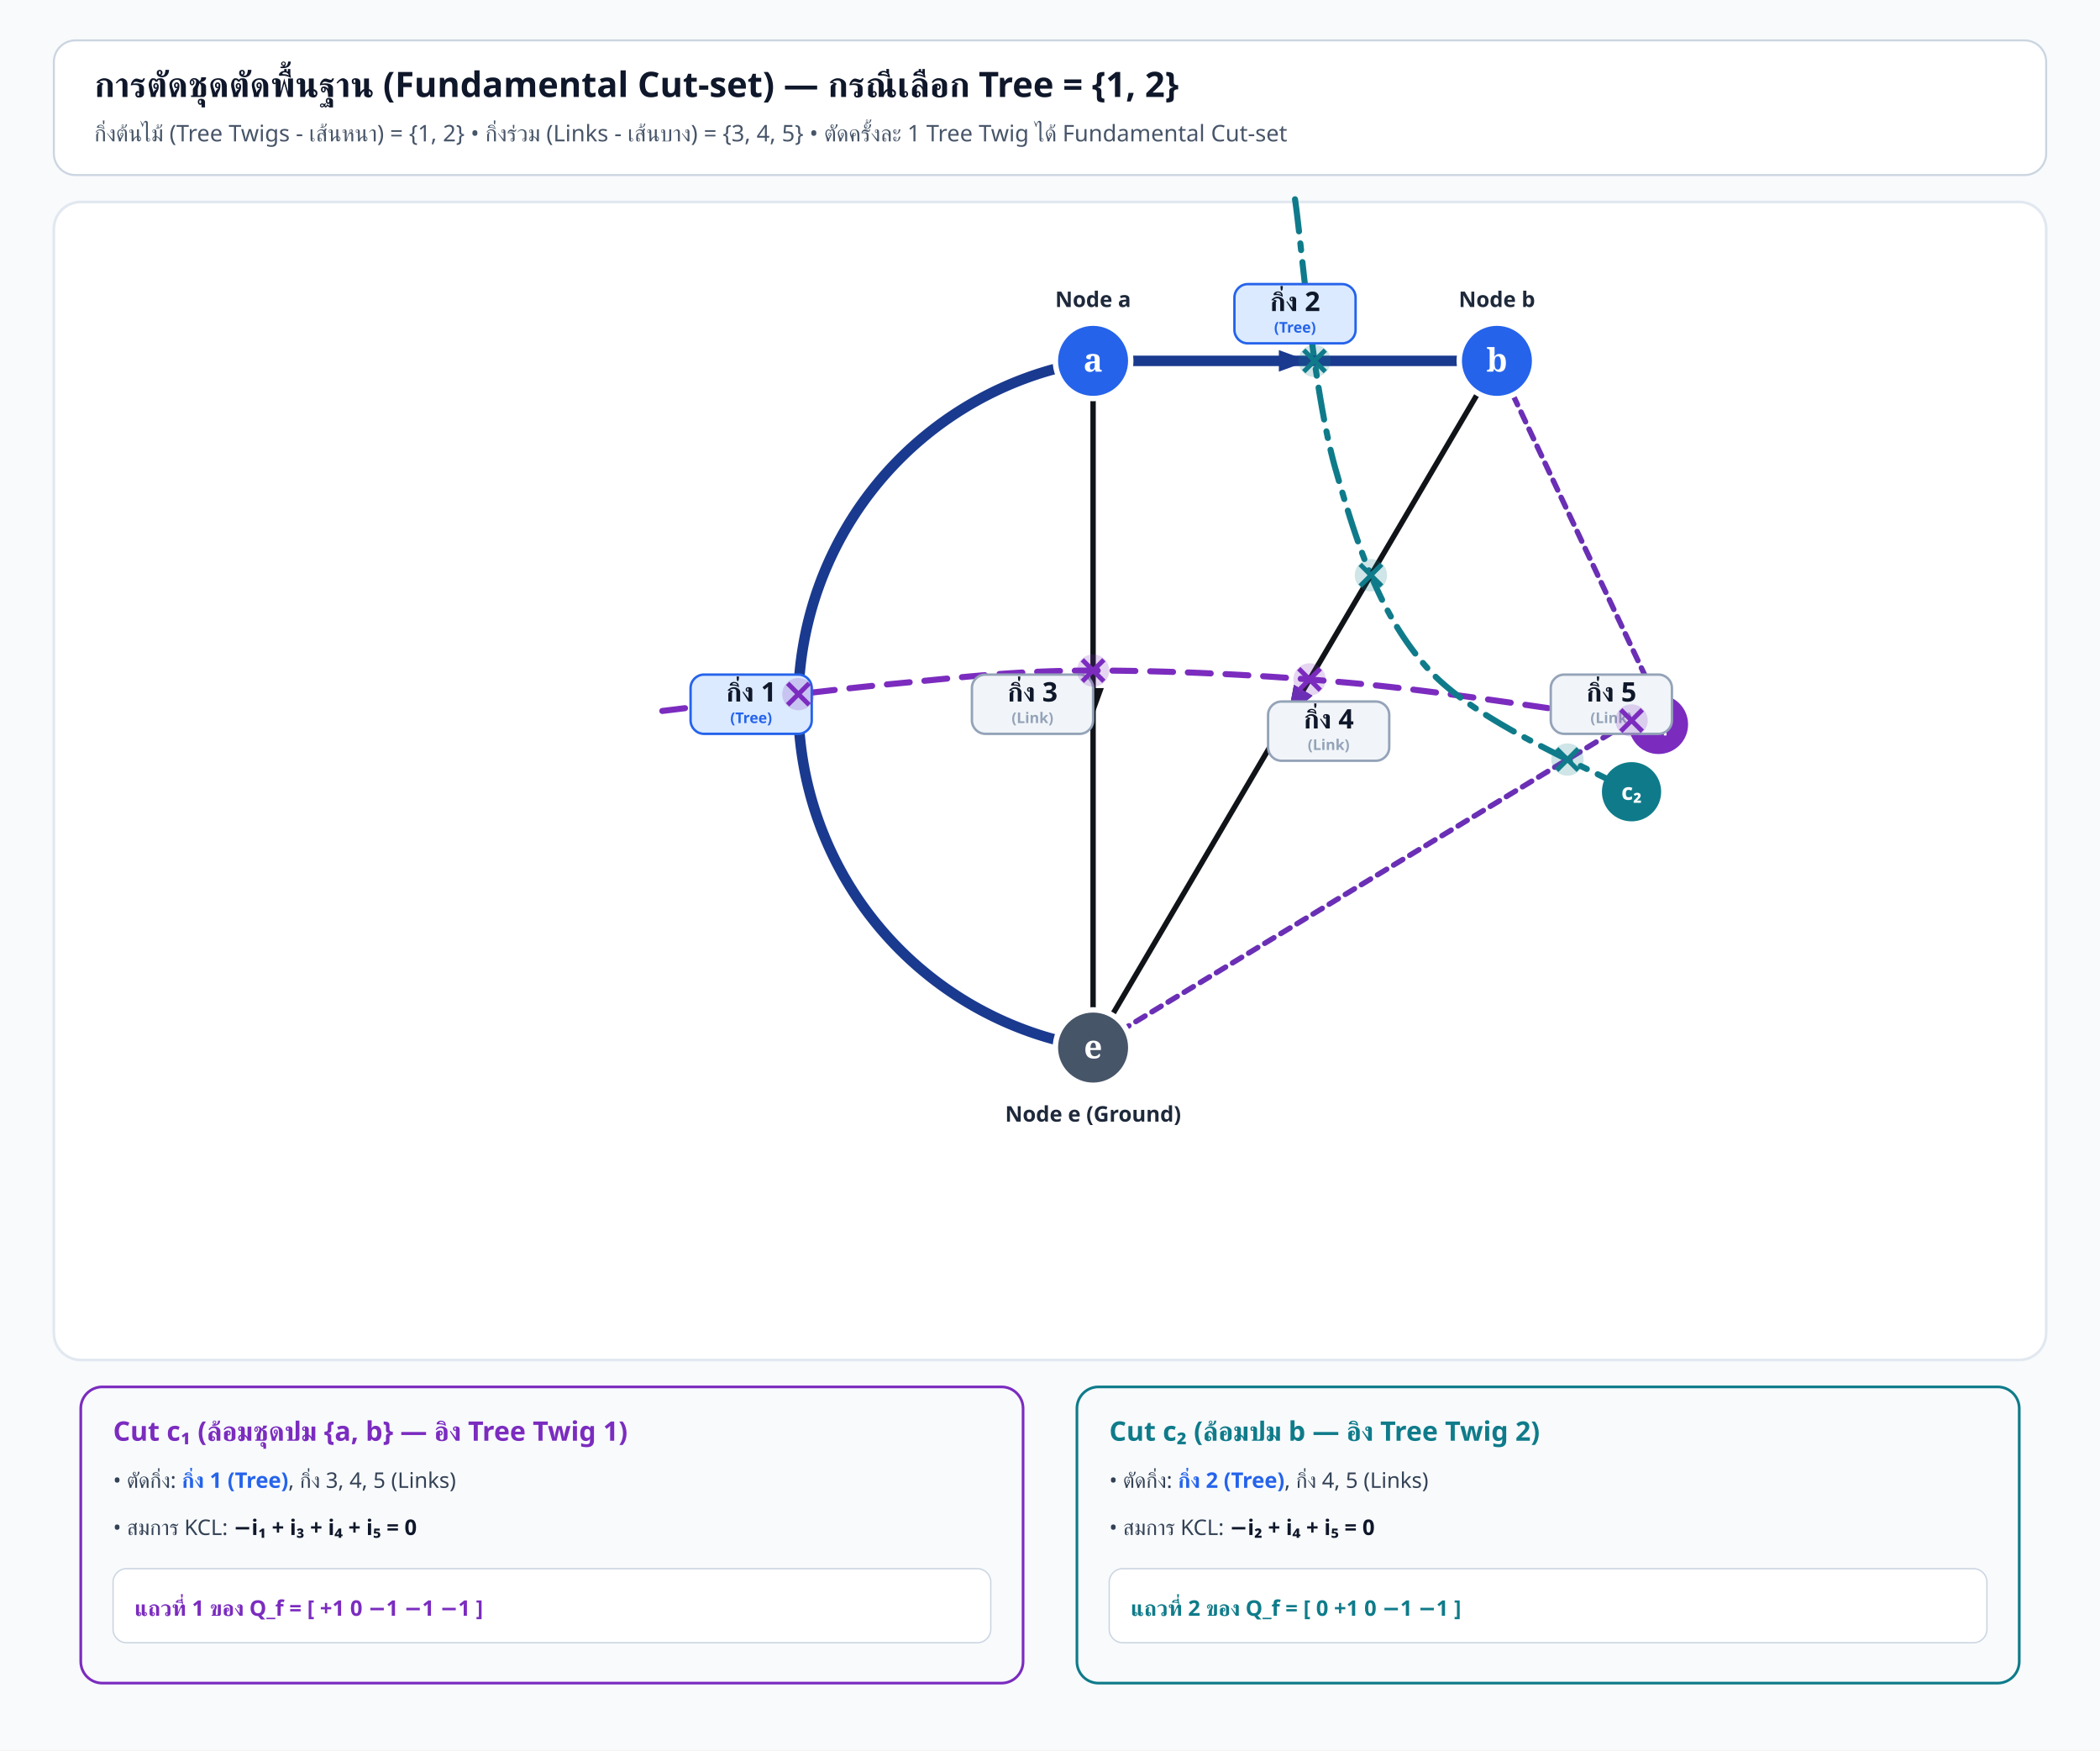
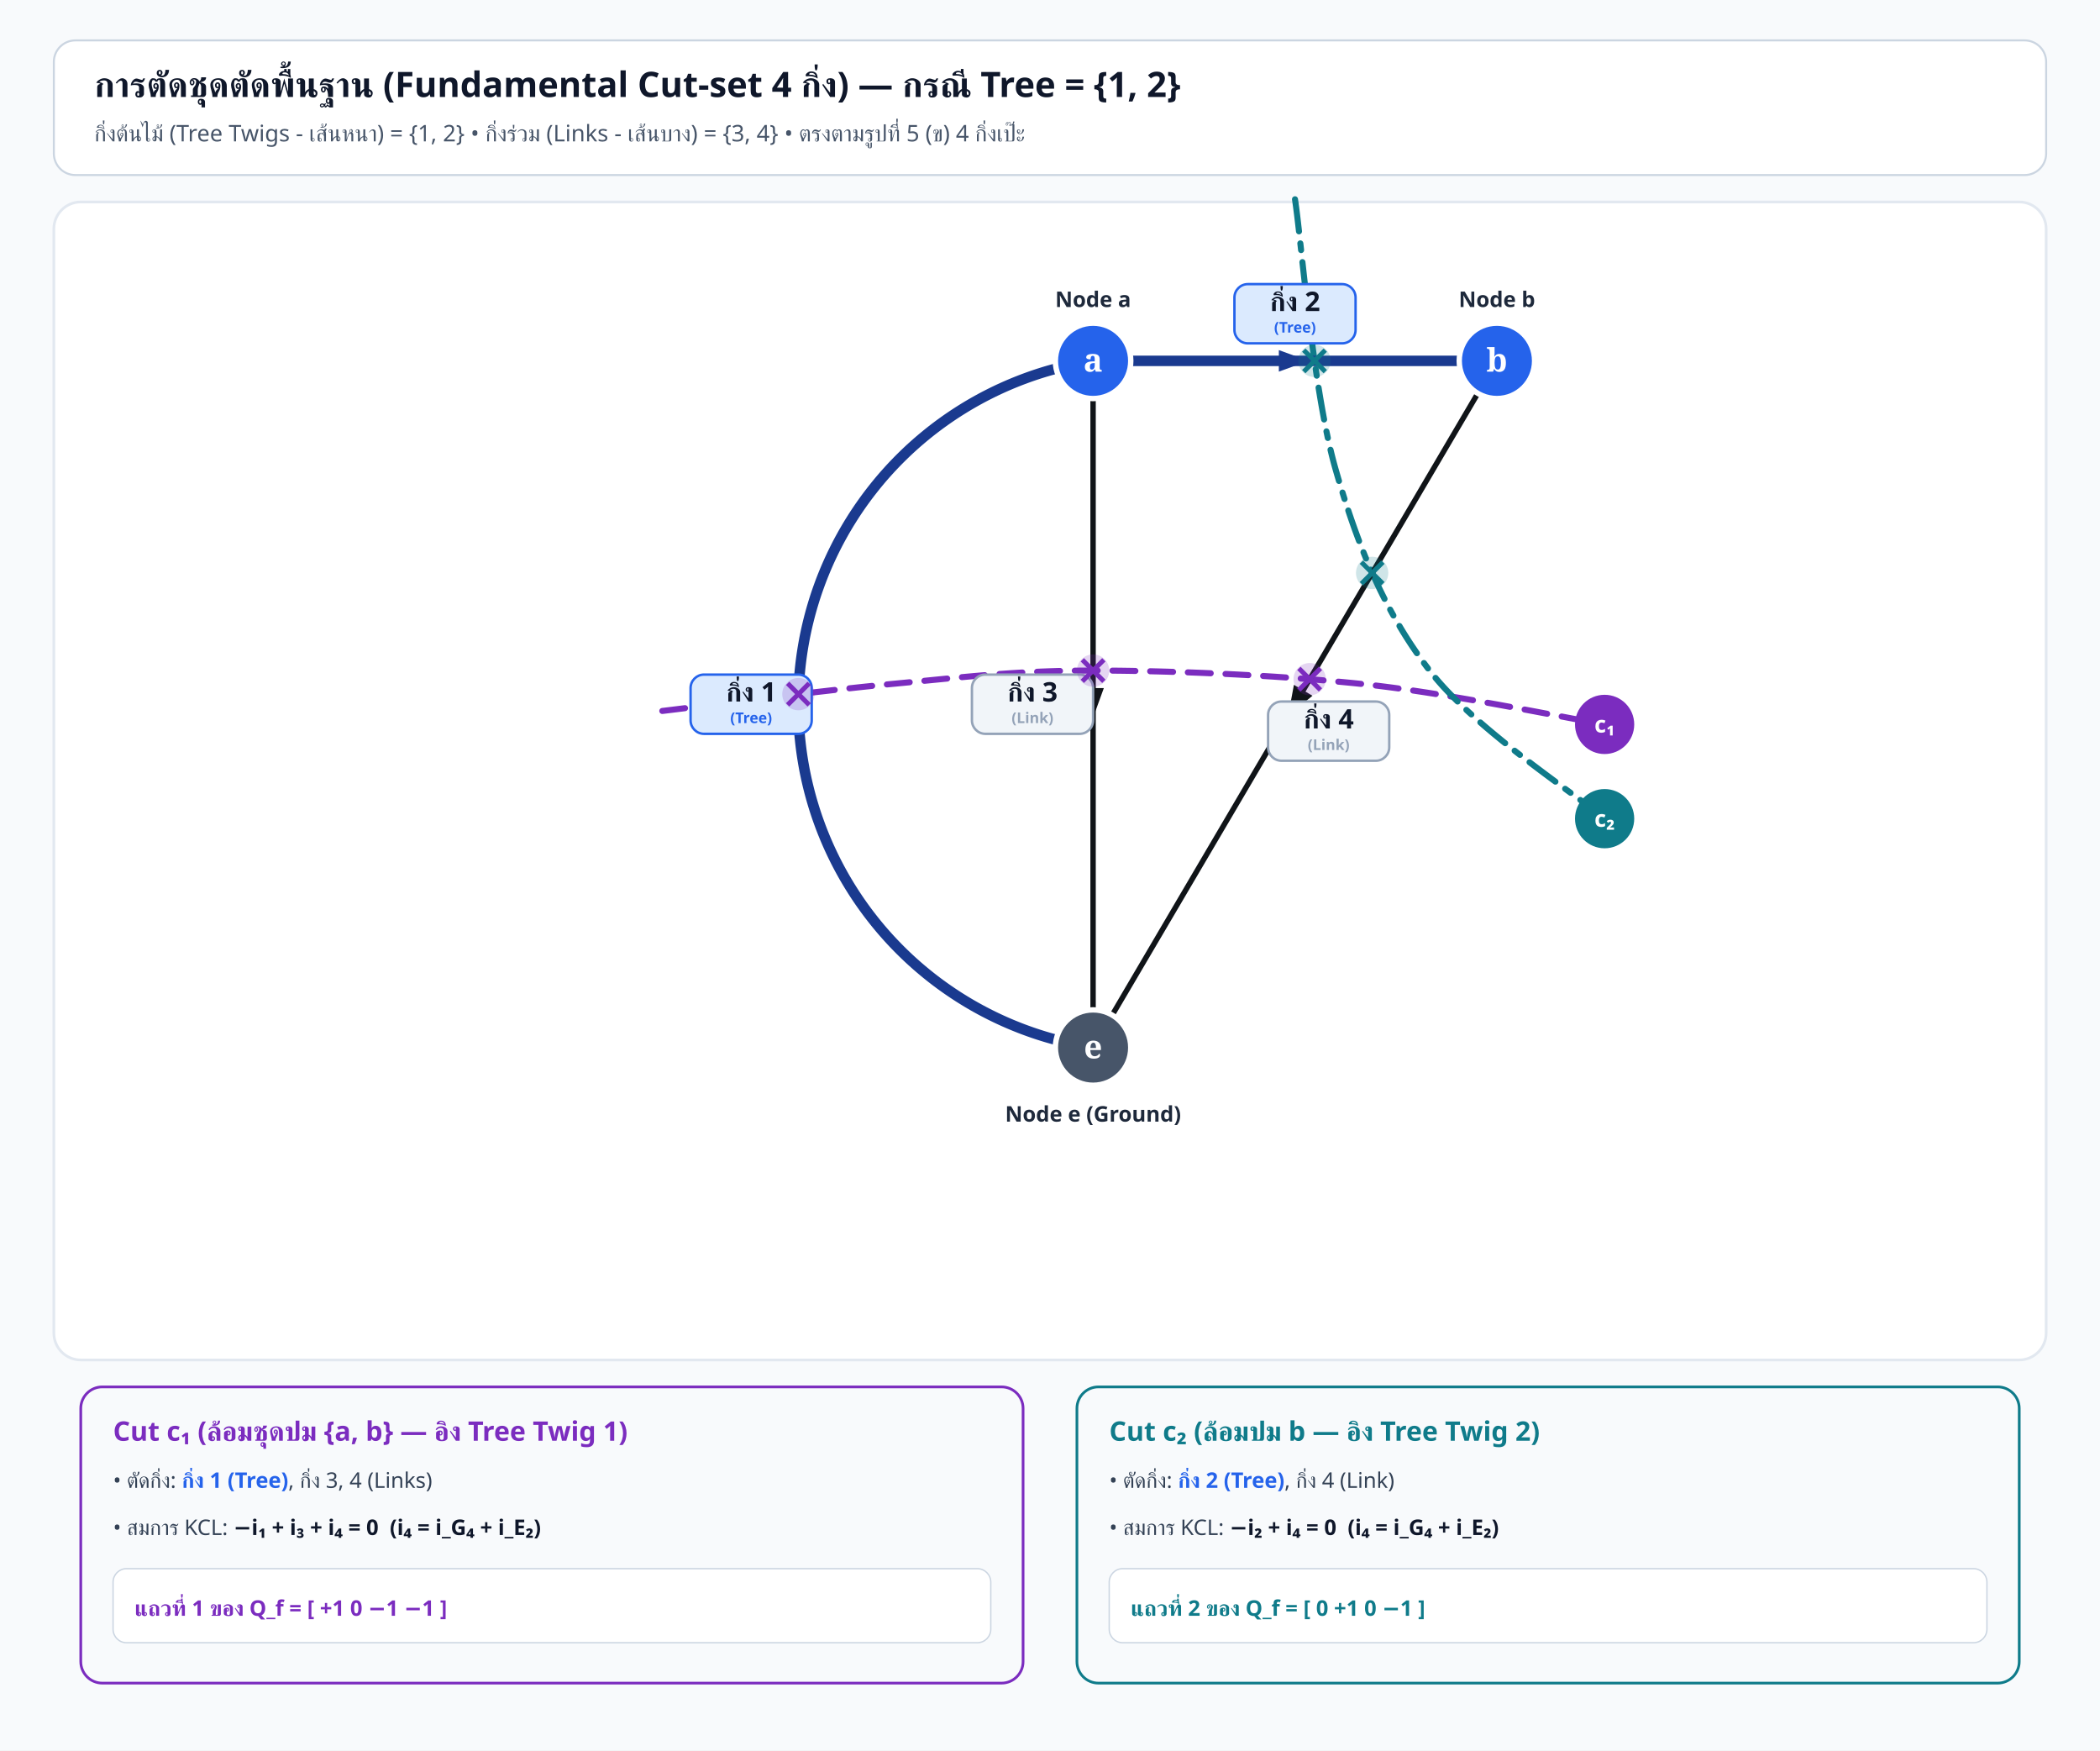
<svg xmlns="http://www.w3.org/2000/svg" viewBox="0 0 1560 1300" width="1560" height="1300">
  <style>
  .title { font-family: "Sarabun", sans-serif; font-size: 26px; font-weight: bold; fill: #0f172a; }
  .subtitle { font-family: "Sarabun", sans-serif; font-size: 17px; fill: #475569; }
  .node-txt { font-family: "Georgia", serif; font-size: 24px; font-weight: bold; fill: #ffffff; }
  .branch-num { font-family: "Sarabun", sans-serif; font-size: 20px; font-weight: bold; }
  .cut-label { font-family: "Sarabun", sans-serif; font-size: 18px; font-weight: bold; }
  .kcl-box { font-family: "IBM Plex Sans Thai", "Sarabun", sans-serif; font-size: 16px; }
</style>
  <rect width="1560" height="1300" fill="#f8fafc" />
  <rect x="40" y="30" width="1480" height="100" rx="16" fill="#ffffff" stroke="#cbd5e1" stroke-width="1.5" />
-   <text x="70" y="72" class="title">การตัดชุดตัดพื้นฐาน (Fundamental Cut-set) — กรณีเลือก Tree = {1, 2}</text>
-   <text x="70" y="105" class="subtitle">กิ่งต้นไม้ (Tree Twigs - เส้นหนา) = {1, 2}  •  กิ่งร่วม (Links - เส้นบาง) = {3, 4, 5}  •  ตัดครั้งละ 1 Tree Twig ได้ Fundamental Cut-set</text>
+   <text x="70" y="72" class="title">การตัดชุดตัดพื้นฐาน (Fundamental Cut-set 4 กิ่ง) — กรณี Tree = {1, 2}</text>
+   <text x="70" y="105" class="subtitle">กิ่งต้นไม้ (Tree Twigs - เส้นหนา) = {1, 2}  •  กิ่งร่วม (Links - เส้นบาง) = {3, 4}  •  ตรงตามรูปที่ 5 (ข) 4 กิ่งเป๊ะ</text>
  <rect x="40" y="150" width="1480" height="860" rx="20" fill="#ffffff" stroke="#e2e8f0" stroke-width="2" />
-   <path d="M 492.00 528.00 L 492.97 527.89 L 493.98 527.77 L 495.03 527.64 L 496.12 527.51 L 497.26 527.37 L 498.44 527.23 L 499.66 527.08 L 500.91 526.92 L 502.21 526.77 L 503.54 526.60 L 504.90 526.43 L 506.31 526.26 L 507.75 526.08 L 509.22 525.90 L 510.73 525.71 L 512.27 525.52 L 513.84 525.32 L 515.44 525.12 L 517.07 524.92 L 518.74 524.71 L 520.43 524.50 L 522.15 524.28 L 523.89 524.06 L 525.67 523.84 L 527.46 523.61 L 529.29 523.39 L 531.13 523.15 L 533.01 522.92 L 534.90 522.68 L 536.81 522.44 L 538.75 522.20 L 540.71 521.96 L 542.68 521.71 L 544.68 521.46 L 546.69 521.21 L 548.72 520.96 L 550.77 520.71 L 552.83 520.45 L 554.90 520.19 L 556.99 519.93 L 559.10 519.67 L 561.21 519.41 L 563.34 519.15 L 565.48 518.89 L 567.62 518.62 L 569.78 518.36 L 571.95 518.10 L 574.12 517.83 L 576.30 517.57 L 578.49 517.30 L 580.68 517.03 L 582.88 516.77 L 585.08 516.50 L 587.28 516.24 L 589.49 515.98 L 591.69 515.71 L 593.90 515.45 L 596.11 515.19 L 598.31 514.93 L 600.52 514.67 L 602.72 514.41 L 604.92 514.15 L 607.11 513.89 L 609.31 513.64 L 611.49 513.39 L 613.67 513.14 L 615.84 512.89 L 618.00 512.64 L 620.16 512.40 L 622.30 512.16 L 624.44 511.92 L 626.56 511.68 L 628.67 511.45 L 630.77 511.21 L 632.86 510.99 L 634.93 510.76 L 636.98 510.54 L 639.03 510.32 L 641.05 510.10 L 643.06 509.89 L 645.05 509.69 L 647.01 509.48 L 648.97 509.28 L 650.89 509.08 L 652.80 508.89 L 654.69 508.70 L 656.55 508.52 L 658.39 508.34 L 660.21 508.17 L 662.00 508.00 L 663.77 507.83 L 665.53 507.67 L 667.28 507.50 L 669.03 507.33 L 670.76 507.17 L 672.48 507.00 L 674.19 506.84 L 675.89 506.67 L 677.59 506.51 L 679.27 506.34 L 680.95 506.18 L 682.62 506.01 L 684.28 505.85 L 685.93 505.69 L 687.58 505.52 L 689.22 505.36 L 690.85 505.20 L 692.48 505.04 L 694.10 504.88 L 695.72 504.72 L 697.33 504.56 L 698.93 504.41 L 700.53 504.25 L 702.13 504.09 L 703.72 503.94 L 705.31 503.79 L 706.89 503.63 L 708.48 503.48 L 710.05 503.33 L 711.63 503.19 L 713.20 503.04 L 714.77 502.89 L 716.34 502.75 L 717.91 502.60 L 719.48 502.46 L 721.04 502.32 L 722.60 502.18 L 724.17 502.04 L 725.73 501.91 L 727.29 501.77 L 728.86 501.64 L 730.42 501.51 L 731.99 501.38 L 733.56 501.25 L 735.12 501.12 L 736.70 501.00 L 738.27 500.88 L 739.84 500.76 L 741.42 500.64 L 743.00 500.52 L 744.59 500.41 L 746.17 500.30 L 747.76 500.19 L 749.36 500.08 L 750.96 499.97 L 752.56 499.87 L 754.17 499.77 L 755.79 499.67 L 757.41 499.58 L 759.04 499.48 L 760.67 499.39 L 762.31 499.30 L 763.95 499.21 L 765.61 499.13 L 767.27 499.05 L 768.94 498.97 L 770.61 498.90 L 772.30 498.82 L 773.99 498.75 L 775.69 498.69 L 777.40 498.62 L 779.12 498.56 L 780.85 498.50 L 782.59 498.45 L 784.34 498.39 L 786.10 498.34 L 787.87 498.30 L 789.65 498.25 L 791.44 498.21 L 793.25 498.18 L 795.07 498.14 L 796.89 498.12 L 798.74 498.09 L 800.59 498.07 L 802.46 498.05 L 804.34 498.03 L 806.23 498.02 L 808.14 498.01 L 810.06 498.00 L 812.00 498.00 L 813.95 498.00 L 815.91 498.00 L 817.88 498.01 L 819.86 498.02 L 821.84 498.03 L 823.84 498.04 L 825.85 498.06 L 827.86 498.08 L 829.88 498.10 L 831.92 498.12 L 833.96 498.15 L 836.01 498.18 L 838.07 498.21 L 840.13 498.24 L 842.21 498.28 L 844.29 498.32 L 846.38 498.36 L 848.48 498.40 L 850.59 498.45 L 852.70 498.49 L 854.82 498.54 L 856.95 498.60 L 859.08 498.65 L 861.23 498.71 L 863.38 498.77 L 865.53 498.83 L 867.69 498.90 L 869.86 498.97 L 872.04 499.04 L 874.22 499.11 L 876.41 499.19 L 878.60 499.26 L 880.80 499.34 L 883.01 499.43 L 885.22 499.51 L 887.44 499.60 L 889.66 499.69 L 891.89 499.78 L 894.12 499.88 L 896.36 499.98 L 898.61 500.08 L 900.85 500.18 L 903.11 500.28 L 905.36 500.39 L 907.62 500.50 L 909.89 500.61 L 912.16 500.73 L 914.44 500.84 L 916.71 500.96 L 919.00 501.09 L 921.28 501.21 L 923.57 501.34 L 925.86 501.47 L 928.16 501.60 L 930.46 501.73 L 932.76 501.87 L 935.07 502.01 L 937.38 502.15 L 939.69 502.30 L 942.00 502.44 L 944.32 502.59 L 946.63 502.75 L 948.95 502.90 L 951.28 503.06 L 953.60 503.22 L 955.93 503.38 L 958.26 503.54 L 960.59 503.71 L 962.92 503.88 L 965.25 504.05 L 967.58 504.22 L 969.92 504.40 L 972.26 504.58 L 974.59 504.76 L 976.93 504.94 L 979.27 505.13 L 981.61 505.32 L 983.95 505.51 L 986.29 505.70 L 988.63 505.90 L 990.97 506.10 L 993.30 506.30 L 995.64 506.50 L 997.98 506.71 L 1000.32 506.92 L 1002.66 507.13 L 1005.00 507.34 L 1007.33 507.56 L 1009.67 507.78 L 1012.00 508.00 L 1014.35 508.23 L 1016.73 508.46 L 1019.14 508.70 L 1021.58 508.96 L 1024.05 509.21 L 1026.54 509.48 L 1029.06 509.76 L 1031.61 510.04 L 1034.18 510.33 L 1036.77 510.62 L 1039.39 510.92 L 1042.03 511.23 L 1044.68 511.54 L 1047.36 511.86 L 1050.06 512.19 L 1052.77 512.52 L 1055.50 512.86 L 1058.24 513.20 L 1061.00 513.55 L 1063.77 513.90 L 1066.55 514.25 L 1069.35 514.62 L 1072.15 514.98 L 1074.97 515.35 L 1077.79 515.72 L 1080.62 516.10 L 1083.46 516.47 L 1086.30 516.86 L 1089.15 517.24 L 1092.00 517.63 L 1094.85 518.02 L 1097.71 518.41 L 1100.56 518.81 L 1103.42 519.20 L 1106.27 519.60 L 1109.12 520.00 L 1111.97 520.40 L 1114.81 520.80 L 1117.65 521.20 L 1120.48 521.61 L 1123.30 522.01 L 1126.12 522.41 L 1128.92 522.82 L 1131.72 523.22 L 1134.50 523.62 L 1137.27 524.03 L 1140.03 524.43 L 1142.77 524.83 L 1145.50 525.23 L 1148.21 525.63 L 1150.91 526.02 L 1153.59 526.42 L 1156.24 526.81 L 1158.88 527.20 L 1161.50 527.59 L 1164.09 527.97 L 1166.66 528.35 L 1169.21 528.73 L 1171.73 529.11 L 1174.22 529.48 L 1176.69 529.85 L 1179.13 530.21 L 1181.54 530.57 L 1183.92 530.93 L 1186.27 531.28 L 1188.59 531.63 L 1190.87 531.97 L 1193.12 532.31 L 1195.34 532.64 L 1197.51 532.97 L 1199.66 533.29 L 1201.76 533.60 L 1203.82 533.91 L 1205.85 534.21 L 1207.83 534.50 L 1209.78 534.79 L 1211.67 535.07 L 1213.53 535.35 L 1215.34 535.61 L 1217.10 535.87 L 1218.82 536.12 L 1220.49 536.37 L 1222.11 536.60 L 1223.68 536.83 L 1225.20 537.05 L 1226.67 537.26 L 1228.08 537.46 L 1229.44 537.65 L 1230.75 537.83 L 1232.00 538.00" fill="none" stroke="#7b2cbf" stroke-width="4.5" stroke-dasharray="17 11" stroke-linecap="round" />
-   <g transform="translate(1232.0, 538.0)">
+   <path d="M 492.00 528.00 L 492.97 527.89 L 493.98 527.77 L 495.03 527.64 L 496.12 527.51 L 497.26 527.37 L 498.44 527.23 L 499.66 527.08 L 500.91 526.92 L 502.21 526.77 L 503.54 526.60 L 504.90 526.43 L 506.31 526.26 L 507.75 526.08 L 509.22 525.90 L 510.73 525.71 L 512.27 525.52 L 513.84 525.32 L 515.44 525.12 L 517.07 524.92 L 518.74 524.71 L 520.43 524.50 L 522.15 524.28 L 523.89 524.06 L 525.67 523.84 L 527.46 523.61 L 529.29 523.39 L 531.13 523.15 L 533.01 522.92 L 534.90 522.68 L 536.81 522.44 L 538.75 522.20 L 540.71 521.96 L 542.68 521.71 L 544.68 521.46 L 546.69 521.21 L 548.72 520.96 L 550.77 520.71 L 552.83 520.45 L 554.90 520.19 L 556.99 519.93 L 559.10 519.67 L 561.21 519.41 L 563.34 519.15 L 565.48 518.89 L 567.62 518.62 L 569.78 518.36 L 571.95 518.10 L 574.12 517.83 L 576.30 517.57 L 578.49 517.30 L 580.68 517.03 L 582.88 516.77 L 585.08 516.50 L 587.28 516.24 L 589.49 515.98 L 591.69 515.71 L 593.90 515.45 L 596.11 515.19 L 598.31 514.93 L 600.52 514.67 L 602.72 514.41 L 604.92 514.15 L 607.11 513.89 L 609.31 513.64 L 611.49 513.39 L 613.67 513.14 L 615.84 512.89 L 618.00 512.64 L 620.16 512.40 L 622.30 512.16 L 624.44 511.92 L 626.56 511.68 L 628.67 511.45 L 630.77 511.21 L 632.86 510.99 L 634.93 510.76 L 636.98 510.54 L 639.03 510.32 L 641.05 510.10 L 643.06 509.89 L 645.05 509.69 L 647.01 509.48 L 648.97 509.28 L 650.89 509.08 L 652.80 508.89 L 654.69 508.70 L 656.55 508.52 L 658.39 508.34 L 660.21 508.17 L 662.00 508.00 L 663.77 507.83 L 665.53 507.67 L 667.28 507.50 L 669.03 507.33 L 670.76 507.17 L 672.48 507.00 L 674.19 506.84 L 675.89 506.67 L 677.59 506.51 L 679.27 506.34 L 680.95 506.18 L 682.62 506.01 L 684.28 505.85 L 685.93 505.69 L 687.58 505.52 L 689.22 505.36 L 690.85 505.20 L 692.48 505.04 L 694.10 504.88 L 695.72 504.72 L 697.33 504.56 L 698.93 504.41 L 700.53 504.25 L 702.13 504.09 L 703.72 503.94 L 705.31 503.79 L 706.89 503.63 L 708.48 503.48 L 710.05 503.33 L 711.63 503.19 L 713.20 503.04 L 714.77 502.89 L 716.34 502.75 L 717.91 502.60 L 719.48 502.46 L 721.04 502.32 L 722.60 502.18 L 724.17 502.04 L 725.73 501.91 L 727.29 501.77 L 728.86 501.64 L 730.42 501.51 L 731.99 501.38 L 733.56 501.25 L 735.12 501.12 L 736.70 501.00 L 738.27 500.88 L 739.84 500.76 L 741.42 500.64 L 743.00 500.52 L 744.59 500.41 L 746.17 500.30 L 747.76 500.19 L 749.36 500.08 L 750.96 499.97 L 752.56 499.87 L 754.17 499.77 L 755.79 499.67 L 757.41 499.58 L 759.04 499.48 L 760.67 499.39 L 762.31 499.30 L 763.95 499.21 L 765.61 499.13 L 767.27 499.05 L 768.94 498.97 L 770.61 498.90 L 772.30 498.82 L 773.99 498.75 L 775.69 498.69 L 777.40 498.62 L 779.12 498.56 L 780.85 498.50 L 782.59 498.45 L 784.34 498.39 L 786.10 498.34 L 787.87 498.30 L 789.65 498.25 L 791.44 498.21 L 793.25 498.18 L 795.07 498.14 L 796.89 498.12 L 798.74 498.09 L 800.59 498.07 L 802.46 498.05 L 804.34 498.03 L 806.23 498.02 L 808.14 498.01 L 810.06 498.00 L 812.00 498.00 L 813.95 498.00 L 815.92 498.00 L 817.90 498.01 L 819.89 498.02 L 821.90 498.03 L 823.92 498.04 L 825.96 498.06 L 828.01 498.08 L 830.07 498.10 L 832.14 498.12 L 834.22 498.15 L 836.32 498.18 L 838.42 498.21 L 840.54 498.24 L 842.67 498.28 L 844.81 498.32 L 846.96 498.36 L 849.12 498.40 L 851.29 498.45 L 853.47 498.49 L 855.66 498.54 L 857.85 498.60 L 860.06 498.65 L 862.27 498.71 L 864.49 498.77 L 866.72 498.83 L 868.95 498.90 L 871.20 498.97 L 873.45 499.04 L 875.70 499.11 L 877.97 499.19 L 880.23 499.26 L 882.51 499.34 L 884.79 499.43 L 887.07 499.51 L 889.36 499.60 L 891.65 499.69 L 893.95 499.78 L 896.25 499.88 L 898.56 499.98 L 900.87 500.08 L 903.18 500.18 L 905.49 500.28 L 907.81 500.39 L 910.12 500.50 L 912.45 500.61 L 914.77 500.73 L 917.09 500.84 L 919.41 500.96 L 921.74 501.09 L 924.06 501.21 L 926.39 501.34 L 928.72 501.47 L 931.04 501.60 L 933.36 501.73 L 935.69 501.87 L 938.01 502.01 L 940.33 502.15 L 942.65 502.30 L 944.96 502.44 L 947.28 502.59 L 949.59 502.75 L 951.89 502.90 L 954.20 503.06 L 956.50 503.22 L 958.80 503.38 L 961.09 503.54 L 963.38 503.71 L 965.66 503.88 L 967.94 504.05 L 970.21 504.22 L 972.48 504.40 L 974.74 504.58 L 977.00 504.76 L 979.25 504.94 L 981.49 505.13 L 983.72 505.32 L 985.95 505.51 L 988.17 505.70 L 990.38 505.90 L 992.59 506.10 L 994.78 506.30 L 996.97 506.50 L 999.14 506.71 L 1001.31 506.92 L 1003.47 507.13 L 1005.62 507.34 L 1007.76 507.56 L 1009.88 507.78 L 1012.00 508.00 L 1014.12 508.23 L 1016.26 508.46 L 1018.41 508.70 L 1020.58 508.96 L 1022.76 509.21 L 1024.95 509.48 L 1027.16 509.76 L 1029.39 510.04 L 1031.62 510.33 L 1033.87 510.62 L 1036.12 510.92 L 1038.39 511.23 L 1040.66 511.54 L 1042.95 511.86 L 1045.24 512.19 L 1047.54 512.52 L 1049.85 512.86 L 1052.16 513.20 L 1054.48 513.55 L 1056.80 513.90 L 1059.13 514.25 L 1061.46 514.62 L 1063.79 514.98 L 1066.13 515.35 L 1068.46 515.72 L 1070.80 516.10 L 1073.14 516.47 L 1075.48 516.86 L 1077.81 517.24 L 1080.15 517.63 L 1082.48 518.02 L 1084.81 518.41 L 1087.13 518.81 L 1089.45 519.20 L 1091.77 519.60 L 1094.08 520.00 L 1096.38 520.40 L 1098.68 520.80 L 1100.97 521.20 L 1103.25 521.61 L 1105.52 522.01 L 1107.78 522.41 L 1110.03 522.82 L 1112.27 523.22 L 1114.50 523.62 L 1116.72 524.03 L 1118.92 524.43 L 1121.11 524.83 L 1123.28 525.23 L 1125.44 525.63 L 1127.59 526.02 L 1129.72 526.42 L 1131.83 526.81 L 1133.92 527.20 L 1136.00 527.59 L 1138.05 527.97 L 1140.09 528.35 L 1142.10 528.73 L 1144.10 529.11 L 1146.07 529.48 L 1148.03 529.85 L 1149.95 530.21 L 1151.86 530.57 L 1153.74 530.93 L 1155.60 531.28 L 1157.43 531.63 L 1159.23 531.97 L 1161.01 532.31 L 1162.76 532.64 L 1164.48 532.97 L 1166.18 533.29 L 1167.84 533.60 L 1169.47 533.91 L 1171.08 534.21 L 1172.65 534.50 L 1174.19 534.79 L 1175.69 535.07 L 1177.17 535.35 L 1178.61 535.61 L 1180.01 535.87 L 1181.38 536.12 L 1182.71 536.37 L 1184.01 536.60 L 1185.27 536.83 L 1186.49 537.05 L 1187.67 537.26 L 1188.81 537.46 L 1189.92 537.65 L 1190.98 537.83 L 1192.00 538.00" fill="none" stroke="#7b2cbf" stroke-width="4.5" stroke-dasharray="17 11" stroke-linecap="round" />
+   <g transform="translate(1192.0, 538.0)">
    <circle r="22" fill="#7b2cbf" />
    <text x="0" y="6" text-anchor="middle" font-family="Sarabun" font-size="17" font-weight="bold" fill="#ffffff">c₁</text>
  </g>
-   <path d="M 962.00 148.00 L 962.17 149.14 L 962.34 150.33 L 962.51 151.58 L 962.69 152.88 L 962.87 154.23 L 963.05 155.63 L 963.23 157.08 L 963.42 158.58 L 963.61 160.13 L 963.80 161.72 L 963.99 163.36 L 964.19 165.04 L 964.39 166.76 L 964.59 168.53 L 964.80 170.34 L 965.01 172.19 L 965.22 174.07 L 965.44 176.00 L 965.66 177.96 L 965.88 179.96 L 966.11 182.00 L 966.34 184.06 L 966.57 186.16 L 966.81 188.30 L 967.05 190.46 L 967.29 192.65 L 967.53 194.87 L 967.79 197.12 L 968.04 199.40 L 968.30 201.70 L 968.56 204.03 L 968.82 206.38 L 969.09 208.75 L 969.36 211.15 L 969.64 213.56 L 969.92 216.00 L 970.20 218.45 L 970.49 220.92 L 970.78 223.41 L 971.08 225.91 L 971.38 228.43 L 971.69 230.96 L 971.99 233.51 L 972.31 236.06 L 972.62 238.62 L 972.95 241.20 L 973.27 243.78 L 973.60 246.37 L 973.94 248.97 L 974.28 251.57 L 974.62 254.17 L 974.97 256.78 L 975.32 259.39 L 975.68 262.00 L 976.04 264.61 L 976.41 267.22 L 976.78 269.83 L 977.16 272.43 L 977.54 275.03 L 977.93 277.63 L 978.32 280.22 L 978.71 282.80 L 979.12 285.38 L 979.52 287.94 L 979.93 290.49 L 980.35 293.04 L 980.77 295.57 L 981.20 298.09 L 981.63 300.59 L 982.07 303.08 L 982.51 305.55 L 982.96 308.00 L 983.41 310.44 L 983.87 312.85 L 984.34 315.25 L 984.81 317.62 L 985.28 319.97 L 985.77 322.30 L 986.25 324.60 L 986.75 326.88 L 987.25 329.12 L 987.75 331.35 L 988.26 333.54 L 988.78 335.70 L 989.30 337.84 L 989.83 339.94 L 990.36 342.00 L 990.90 344.04 L 991.45 346.04 L 992.00 348.00 L 992.56 349.94 L 993.11 351.88 L 993.67 353.81 L 994.22 355.74 L 994.78 357.66 L 995.34 359.58 L 995.90 361.49 L 996.46 363.39 L 997.02 365.30 L 997.58 367.19 L 998.15 369.08 L 998.71 370.97 L 999.28 372.85 L 999.85 374.72 L 1000.43 376.59 L 1001.00 378.45 L 1001.58 380.31 L 1002.16 382.16 L 1002.74 384.01 L 1003.33 385.85 L 1003.92 387.68 L 1004.51 389.51 L 1005.11 391.33 L 1005.71 393.15 L 1006.32 394.96 L 1006.93 396.77 L 1007.54 398.56 L 1008.16 400.36 L 1008.78 402.15 L 1009.41 403.93 L 1010.04 405.70 L 1010.68 407.47 L 1011.32 409.23 L 1011.97 410.99 L 1012.62 412.74 L 1013.28 414.48 L 1013.95 416.22 L 1014.62 417.95 L 1015.29 419.67 L 1015.98 421.39 L 1016.67 423.10 L 1017.37 424.80 L 1018.07 426.50 L 1018.78 428.19 L 1019.50 429.88 L 1020.23 431.55 L 1020.96 433.22 L 1021.70 434.89 L 1022.45 436.54 L 1023.21 438.19 L 1023.97 439.83 L 1024.75 441.47 L 1025.53 443.10 L 1026.32 444.72 L 1027.12 446.33 L 1027.93 447.94 L 1028.75 449.54 L 1029.58 451.13 L 1030.41 452.72 L 1031.26 454.30 L 1032.12 455.87 L 1032.98 457.43 L 1033.86 458.98 L 1034.75 460.53 L 1035.65 462.07 L 1036.55 463.61 L 1037.47 465.13 L 1038.40 466.65 L 1039.35 468.16 L 1040.30 469.66 L 1041.26 471.15 L 1042.24 472.64 L 1043.23 474.12 L 1044.23 475.59 L 1045.24 477.05 L 1046.27 478.51 L 1047.30 479.95 L 1048.35 481.39 L 1049.42 482.82 L 1050.49 484.24 L 1051.58 485.65 L 1052.68 487.06 L 1053.80 488.46 L 1054.93 489.85 L 1056.07 491.23 L 1057.23 492.60 L 1058.40 493.96 L 1059.58 495.32 L 1060.79 496.66 L 1062.00 498.00 L 1063.24 499.33 L 1064.52 500.66 L 1065.83 501.98 L 1067.18 503.30 L 1068.57 504.62 L 1069.99 505.93 L 1071.44 507.24 L 1072.92 508.54 L 1074.44 509.84 L 1075.98 511.13 L 1077.55 512.42 L 1079.15 513.70 L 1080.78 514.98 L 1082.43 516.25 L 1084.11 517.51 L 1085.81 518.77 L 1087.53 520.03 L 1089.28 521.28 L 1091.05 522.52 L 1092.84 523.76 L 1094.64 524.99 L 1096.47 526.22 L 1098.31 527.44 L 1100.17 528.65 L 1102.05 529.85 L 1103.94 531.05 L 1105.84 532.24 L 1107.76 533.43 L 1109.69 534.61 L 1111.63 535.78 L 1113.58 536.94 L 1115.54 538.10 L 1117.50 539.24 L 1119.48 540.38 L 1121.46 541.52 L 1123.44 542.64 L 1125.43 543.76 L 1127.42 544.86 L 1129.41 545.96 L 1131.41 547.05 L 1133.41 548.14 L 1135.40 549.21 L 1137.40 550.27 L 1139.39 551.33 L 1141.38 552.38 L 1143.36 553.41 L 1145.34 554.44 L 1147.31 555.46 L 1149.27 556.47 L 1151.23 557.47 L 1153.18 558.45 L 1155.12 559.43 L 1157.04 560.40 L 1158.96 561.36 L 1160.86 562.31 L 1162.75 563.25 L 1164.62 564.17 L 1166.48 565.09 L 1168.32 565.99 L 1170.15 566.89 L 1171.95 567.77 L 1173.74 568.64 L 1175.50 569.50 L 1177.25 570.35 L 1178.97 571.19 L 1180.67 572.02 L 1182.34 572.83 L 1183.99 573.63 L 1185.62 574.42 L 1187.21 575.20 L 1188.78 575.97 L 1190.32 576.72 L 1191.83 577.46 L 1193.31 578.19 L 1194.75 578.90 L 1196.17 579.60 L 1197.55 580.29 L 1198.89 580.97 L 1200.21 581.63 L 1201.48 582.28 L 1202.72 582.91 L 1203.91 583.54 L 1205.07 584.14 L 1206.19 584.74 L 1207.27 585.32 L 1208.30 585.88 L 1209.29 586.43 L 1210.24 586.97 L 1211.14 587.49 L 1212.00 588.00" fill="none" stroke="#0f7b8a" stroke-width="4.5" stroke-dasharray="24 9 5 9" stroke-linecap="round" />
-   <g transform="translate(1212.0, 588.0)">
+   <path d="M 962.00 148.00 L 962.17 149.14 L 962.34 150.33 L 962.51 151.58 L 962.69 152.88 L 962.87 154.23 L 963.05 155.63 L 963.23 157.08 L 963.42 158.58 L 963.61 160.13 L 963.80 161.72 L 963.99 163.36 L 964.19 165.04 L 964.39 166.76 L 964.59 168.53 L 964.80 170.34 L 965.01 172.19 L 965.22 174.07 L 965.44 176.00 L 965.66 177.96 L 965.88 179.96 L 966.11 182.00 L 966.34 184.06 L 966.57 186.16 L 966.81 188.30 L 967.05 190.46 L 967.29 192.65 L 967.53 194.87 L 967.79 197.12 L 968.04 199.40 L 968.30 201.70 L 968.56 204.03 L 968.82 206.38 L 969.09 208.75 L 969.36 211.15 L 969.64 213.56 L 969.92 216.00 L 970.20 218.45 L 970.49 220.92 L 970.78 223.41 L 971.08 225.91 L 971.38 228.43 L 971.69 230.96 L 971.99 233.51 L 972.31 236.06 L 972.62 238.62 L 972.95 241.20 L 973.27 243.78 L 973.60 246.37 L 973.94 248.97 L 974.28 251.57 L 974.62 254.17 L 974.97 256.78 L 975.32 259.39 L 975.68 262.00 L 976.04 264.61 L 976.41 267.22 L 976.78 269.83 L 977.16 272.43 L 977.54 275.03 L 977.93 277.63 L 978.32 280.22 L 978.71 282.80 L 979.12 285.38 L 979.52 287.94 L 979.93 290.49 L 980.35 293.04 L 980.77 295.57 L 981.20 298.09 L 981.63 300.59 L 982.07 303.08 L 982.51 305.55 L 982.96 308.00 L 983.41 310.44 L 983.87 312.85 L 984.34 315.25 L 984.81 317.62 L 985.28 319.97 L 985.77 322.30 L 986.25 324.60 L 986.75 326.88 L 987.25 329.12 L 987.75 331.35 L 988.26 333.54 L 988.78 335.70 L 989.30 337.84 L 989.83 339.94 L 990.36 342.00 L 990.90 344.04 L 991.45 346.04 L 992.00 348.00 L 992.56 349.94 L 993.12 351.87 L 993.68 353.80 L 994.24 355.72 L 994.81 357.63 L 995.38 359.53 L 995.95 361.43 L 996.53 363.32 L 997.11 365.21 L 997.69 367.08 L 998.28 368.95 L 998.87 370.81 L 999.46 372.67 L 1000.06 374.52 L 1000.66 376.36 L 1001.26 378.19 L 1001.87 380.02 L 1002.48 381.84 L 1003.10 383.65 L 1003.71 385.46 L 1004.34 387.26 L 1004.97 389.06 L 1005.60 390.85 L 1006.23 392.63 L 1006.87 394.40 L 1007.52 396.17 L 1008.17 397.93 L 1008.82 399.69 L 1009.48 401.44 L 1010.15 403.19 L 1010.82 404.92 L 1011.49 406.65 L 1012.17 408.38 L 1012.86 410.10 L 1013.54 411.81 L 1014.24 413.52 L 1014.94 415.22 L 1015.65 416.92 L 1016.36 418.61 L 1017.08 420.29 L 1017.80 421.97 L 1018.53 423.64 L 1019.26 425.31 L 1020.00 426.97 L 1020.75 428.62 L 1021.50 430.28 L 1022.26 431.92 L 1023.03 433.56 L 1023.80 435.19 L 1024.58 436.82 L 1025.36 438.44 L 1026.16 440.06 L 1026.95 441.67 L 1027.76 443.28 L 1028.57 444.88 L 1029.39 446.48 L 1030.22 448.07 L 1031.05 449.66 L 1031.89 451.24 L 1032.74 452.81 L 1033.60 454.39 L 1034.46 455.95 L 1035.33 457.51 L 1036.21 459.07 L 1037.09 460.62 L 1037.99 462.17 L 1038.89 463.71 L 1039.80 465.25 L 1040.72 466.79 L 1041.64 468.32 L 1042.58 469.84 L 1043.52 471.36 L 1044.47 472.88 L 1045.43 474.39 L 1046.40 475.89 L 1047.37 477.40 L 1048.36 478.89 L 1049.35 480.39 L 1050.36 481.88 L 1051.37 483.36 L 1052.39 484.85 L 1053.42 486.32 L 1054.46 487.80 L 1055.51 489.27 L 1056.57 490.73 L 1057.63 492.19 L 1058.71 493.65 L 1059.80 495.10 L 1060.89 496.55 L 1062.00 498.00 L 1063.13 499.45 L 1064.28 500.90 L 1065.47 502.35 L 1066.68 503.80 L 1067.93 505.26 L 1069.19 506.72 L 1070.49 508.19 L 1071.81 509.65 L 1073.15 511.12 L 1074.52 512.58 L 1075.92 514.05 L 1077.33 515.52 L 1078.77 516.99 L 1080.22 518.45 L 1081.70 519.92 L 1083.19 521.39 L 1084.71 522.85 L 1086.24 524.32 L 1087.79 525.78 L 1089.35 527.25 L 1090.93 528.71 L 1092.53 530.16 L 1094.13 531.62 L 1095.75 533.07 L 1097.39 534.52 L 1099.03 535.96 L 1100.68 537.40 L 1102.35 538.84 L 1104.02 540.28 L 1105.70 541.70 L 1107.39 543.13 L 1109.09 544.55 L 1110.79 545.96 L 1112.50 547.36 L 1114.21 548.77 L 1115.92 550.16 L 1117.64 551.55 L 1119.36 552.93 L 1121.08 554.30 L 1122.80 555.67 L 1124.52 557.03 L 1126.23 558.38 L 1127.95 559.72 L 1129.66 561.05 L 1131.38 562.38 L 1133.08 563.69 L 1134.78 564.99 L 1136.48 566.29 L 1138.17 567.58 L 1139.85 568.85 L 1141.52 570.11 L 1143.18 571.37 L 1144.84 572.61 L 1146.48 573.84 L 1148.11 575.06 L 1149.73 576.26 L 1151.34 577.46 L 1152.93 578.64 L 1154.51 579.81 L 1156.07 580.96 L 1157.62 582.10 L 1159.15 583.23 L 1160.66 584.34 L 1162.16 585.44 L 1163.63 586.53 L 1165.09 587.60 L 1166.53 588.65 L 1167.94 589.69 L 1169.33 590.71 L 1170.70 591.72 L 1172.04 592.71 L 1173.36 593.68 L 1174.65 594.64 L 1175.92 595.57 L 1177.16 596.50 L 1178.37 597.40 L 1179.56 598.28 L 1180.71 599.15 L 1181.84 600.00 L 1182.93 600.83 L 1183.99 601.63 L 1185.02 602.42 L 1186.02 603.19 L 1186.98 603.94 L 1187.91 604.67 L 1188.80 605.38 L 1189.66 606.07 L 1190.48 606.73 L 1191.26 607.38 L 1192.00 608.00" fill="none" stroke="#0f7b8a" stroke-width="4.5" stroke-dasharray="24 9 5 9" stroke-linecap="round" />
+   <g transform="translate(1192.0, 608.0)">
    <circle r="22" fill="#0f7b8a" />
    <text x="0" y="6" text-anchor="middle" font-family="Sarabun" font-size="17" font-weight="bold" fill="#ffffff">c₂</text>
  </g>
  <path d="M 812.00 778.00 L 809.59 777.62 L 807.18 777.22 L 804.78 776.79 L 802.38 776.34 L 799.98 775.87 L 797.59 775.38 L 795.21 774.86 L 792.83 774.32 L 790.45 773.76 L 788.08 773.18 L 785.72 772.57 L 783.36 771.94 L 781.01 771.29 L 778.66 770.62 L 776.32 769.93 L 773.99 769.21 L 771.66 768.47 L 769.35 767.71 L 767.03 766.93 L 764.73 766.12 L 762.43 765.29 L 760.15 764.45 L 757.87 763.58 L 755.59 762.68 L 753.33 761.77 L 751.08 760.84 L 748.83 759.88 L 746.59 758.90 L 744.37 757.91 L 742.15 756.89 L 739.94 755.85 L 737.74 754.79 L 735.55 753.70 L 733.38 752.60 L 731.21 751.48 L 729.05 750.34 L 726.91 749.17 L 724.77 747.99 L 722.65 746.79 L 720.54 745.56 L 718.44 744.32 L 716.35 743.05 L 714.28 741.77 L 712.21 740.47 L 710.16 739.14 L 708.12 737.80 L 706.10 736.44 L 704.08 735.06 L 702.08 733.66 L 700.10 732.24 L 698.12 730.81 L 696.16 729.35 L 694.22 727.88 L 692.29 726.39 L 690.37 724.88 L 688.47 723.35 L 686.58 721.80 L 684.71 720.24 L 682.85 718.66 L 681.00 717.06 L 679.18 715.44 L 677.36 713.81 L 675.56 712.16 L 673.78 710.49 L 672.02 708.80 L 670.27 707.10 L 668.53 705.38 L 666.82 703.65 L 665.12 701.90 L 663.43 700.13 L 661.76 698.35 L 660.11 696.55 L 658.48 694.74 L 656.86 692.91 L 655.26 691.07 L 653.68 689.21 L 652.12 687.33 L 650.57 685.45 L 649.05 683.54 L 647.54 681.62 L 646.04 679.69 L 644.57 677.75 L 643.12 675.79 L 641.68 673.81 L 640.26 671.83 L 638.86 669.83 L 637.48 667.81 L 636.12 665.79 L 634.78 663.75 L 633.46 661.70 L 632.16 659.63 L 630.87 657.56 L 629.61 655.47 L 628.37 653.37 L 627.14 651.26 L 625.94 649.13 L 624.76 647.00 L 623.59 644.85 L 622.45 642.70 L 621.33 640.53 L 620.23 638.35 L 619.15 636.16 L 618.09 633.97 L 617.05 631.76 L 616.03 629.54 L 615.03 627.31 L 614.06 625.08 L 613.10 622.83 L 612.17 620.57 L 611.25 618.31 L 610.36 616.04 L 609.49 613.76 L 608.65 611.47 L 607.82 609.17 L 607.01 606.87 L 606.23 604.56 L 605.47 602.24 L 604.73 599.91 L 604.02 597.58 L 603.32 595.24 L 602.65 592.89 L 602.00 590.54 L 601.37 588.18 L 600.77 585.82 L 600.18 583.45 L 599.62 581.07 L 599.08 578.69 L 598.57 576.31 L 598.07 573.92 L 597.60 571.52 L 597.16 569.12 L 596.73 566.72 L 596.33 564.31 L 595.95 561.90 L 595.59 559.49 L 595.26 557.07 L 594.95 554.65 L 594.66 552.22 L 594.40 549.80 L 594.15 547.37 L 593.93 544.94 L 593.74 542.51 L 593.57 540.07 L 593.42 537.64 L 593.29 535.20 L 593.18 532.76 L 593.10 530.32 L 593.05 527.88 L 593.01 525.44 L 593.00 523.00 L 593.01 520.56 L 593.05 518.12 L 593.10 515.68 L 593.18 513.24 L 593.29 510.80 L 593.42 508.36 L 593.57 505.93 L 593.74 503.49 L 593.93 501.06 L 594.15 498.63 L 594.40 496.20 L 594.66 493.78 L 594.95 491.35 L 595.26 488.93 L 595.59 486.51 L 595.95 484.10 L 596.33 481.69 L 596.73 479.28 L 597.16 476.88 L 597.60 474.48 L 598.07 472.08 L 598.57 469.69 L 599.08 467.31 L 599.62 464.93 L 600.18 462.55 L 600.77 460.18 L 601.37 457.82 L 602.00 455.46 L 602.65 453.11 L 603.32 450.76 L 604.02 448.42 L 604.73 446.09 L 605.47 443.76 L 606.23 441.44 L 607.01 439.13 L 607.82 436.83 L 608.65 434.53 L 609.49 432.24 L 610.36 429.96 L 611.25 427.69 L 612.17 425.43 L 613.10 423.17 L 614.06 420.92 L 615.03 418.69 L 616.03 416.46 L 617.05 414.24 L 618.09 412.03 L 619.15 409.84 L 620.23 407.65 L 621.33 405.47 L 622.45 403.30 L 623.59 401.15 L 624.76 399.00 L 625.94 396.87 L 627.14 394.74 L 628.37 392.63 L 629.61 390.53 L 630.87 388.44 L 632.16 386.37 L 633.46 384.30 L 634.78 382.25 L 636.12 380.21 L 637.48 378.19 L 638.86 376.17 L 640.26 374.17 L 641.68 372.19 L 643.12 370.21 L 644.57 368.25 L 646.04 366.31 L 647.54 364.38 L 649.05 362.46 L 650.57 360.55 L 652.12 358.67 L 653.68 356.79 L 655.26 354.93 L 656.86 353.09 L 658.48 351.26 L 660.11 349.45 L 661.76 347.65 L 663.43 345.87 L 665.12 344.10 L 666.82 342.35 L 668.53 340.62 L 670.27 338.90 L 672.02 337.20 L 673.78 335.51 L 675.56 333.84 L 677.36 332.19 L 679.18 330.56 L 681.00 328.94 L 682.85 327.34 L 684.71 325.76 L 686.58 324.20 L 688.47 322.65 L 690.37 321.12 L 692.29 319.61 L 694.22 318.12 L 696.16 316.65 L 698.12 315.19 L 700.10 313.76 L 702.08 312.34 L 704.08 310.94 L 706.10 309.56 L 708.12 308.20 L 710.16 306.86 L 712.21 305.53 L 714.28 304.23 L 716.35 302.95 L 718.44 301.68 L 720.54 300.44 L 722.65 299.21 L 724.77 298.01 L 726.91 296.83 L 729.05 295.66 L 731.21 294.52 L 733.38 293.40 L 735.55 292.30 L 737.74 291.21 L 739.94 290.15 L 742.15 289.11 L 744.37 288.09 L 746.59 287.10 L 748.83 286.12 L 751.08 285.16 L 753.33 284.23 L 755.59 283.32 L 757.87 282.42 L 760.15 281.55 L 762.43 280.71 L 764.73 279.88 L 767.03 279.07 L 769.35 278.29 L 771.66 277.53 L 773.99 276.79 L 776.32 276.07 L 778.66 275.38 L 781.01 274.71 L 783.36 274.06 L 785.72 273.43 L 788.08 272.82 L 790.45 272.24 L 792.83 271.68 L 795.21 271.14 L 797.59 270.62 L 799.98 270.13 L 802.38 269.66 L 804.78 269.21 L 807.18 268.78 L 809.59 268.38 L 812.00 268.00" fill="none" stroke="#1a3a8f" stroke-width="7.8" stroke-linecap="round" />
  <g transform="translate(593.0,523.0) rotate(-90.0)">
    <polygon points="-12,-8 10,0 -12,8" fill="#1a3a8f" />
  </g>
  <path d="M 812.00 268.00 L 1112.00 268.00" fill="none" stroke="#1a3a8f" stroke-width="7.8" stroke-linecap="round" />
  <g transform="translate(962.0,268.0) rotate(0.0)">
    <polygon points="-12,-8 10,0 -12,8" fill="#1a3a8f" />
  </g>
  <path d="M 812.00 268.00 L 812.00 778.00" fill="none" stroke="#101418" stroke-width="4.0" stroke-linecap="round" />
  <g transform="translate(812.0,523.0) rotate(90.0)">
    <polygon points="-12,-8 10,0 -12,8" fill="#101418" />
  </g>
  <path d="M 1112.00 268.00 L 812.00 778.00" fill="none" stroke="#101418" stroke-width="4.0" stroke-linecap="round" />
  <g transform="translate(962.0,523.0) rotate(120.5)">
    <polygon points="-12,-8 10,0 -12,8" fill="#101418" />
-   </g>
-   <path d="M 1112.00 268.00 L 1232.00 523.00 L 812.00 778.00" fill="none" stroke="#6a2fb5" stroke-width="4.0" stroke-dasharray="8 6" stroke-linecap="round" />
-   <g transform="translate(962.0,523.0) rotate(120.5)">
-     <polygon points="-12,-8 10,0 -12,8" fill="#6a2fb5" />
  </g>
  <g transform="translate(558.0, 523.0)">
    <rect x="-45" y="-22" width="90" height="44" rx="10" fill="#dbeafe" stroke="#2563eb" stroke-width="1.8" />
    <text x="0" y="-2" text-anchor="middle" class="branch-num" fill="#0f172a">กิ่ง 1</text>
    <text x="0" y="14" text-anchor="middle" font-family="Sarabun" font-size="11" font-weight="bold" fill="#2563eb">(Tree)</text>
  </g>
  <g transform="translate(962.0, 233.0)">
    <rect x="-45" y="-22" width="90" height="44" rx="10" fill="#dbeafe" stroke="#2563eb" stroke-width="1.8" />
    <text x="0" y="-2" text-anchor="middle" class="branch-num" fill="#0f172a">กิ่ง 2</text>
    <text x="0" y="14" text-anchor="middle" font-family="Sarabun" font-size="11" font-weight="bold" fill="#2563eb">(Tree)</text>
  </g>
  <g transform="translate(767.0, 523.0)">
    <rect x="-45" y="-22" width="90" height="44" rx="10" fill="#f1f5f9" stroke="#94a3b8" stroke-width="1.8" />
    <text x="0" y="-2" text-anchor="middle" class="branch-num" fill="#0f172a">กิ่ง 3</text>
    <text x="0" y="14" text-anchor="middle" font-family="Sarabun" font-size="11" font-weight="bold" fill="#94a3b8">(Link)</text>
  </g>
  <g transform="translate(987.0, 543.0)">
    <rect x="-45" y="-22" width="90" height="44" rx="10" fill="#f1f5f9" stroke="#94a3b8" stroke-width="1.8" />
    <text x="0" y="-2" text-anchor="middle" class="branch-num" fill="#0f172a">กิ่ง 4</text>
    <text x="0" y="14" text-anchor="middle" font-family="Sarabun" font-size="11" font-weight="bold" fill="#94a3b8">(Link)</text>
  </g>
-   <g transform="translate(1197.0, 523.0)">
-     <rect x="-45" y="-22" width="90" height="44" rx="10" fill="#f1f5f9" stroke="#94a3b8" stroke-width="1.8" />
-     <text x="0" y="-2" text-anchor="middle" class="branch-num" fill="#0f172a">กิ่ง 5</text>
-     <text x="0" y="14" text-anchor="middle" font-family="Sarabun" font-size="11" font-weight="bold" fill="#94a3b8">(Link)</text>
-   </g>
  <circle cx="812.0" cy="268.0" r="28" fill="#2563eb" stroke="#ffffff" stroke-width="4" />
  <text x="812.0" y="276.0" text-anchor="middle" class="node-txt">a</text>
  <text x="812.0" y="228.0" text-anchor="middle" font-family="Sarabun" font-size="16" font-weight="bold" fill="#1e293b">Node a</text>
  <circle cx="1112.0" cy="268.0" r="28" fill="#2563eb" stroke="#ffffff" stroke-width="4" />
  <text x="1112.0" y="276.0" text-anchor="middle" class="node-txt">b</text>
  <text x="1112.0" y="228.0" text-anchor="middle" font-family="Sarabun" font-size="16" font-weight="bold" fill="#1e293b">Node b</text>
  <circle cx="812.0" cy="778.0" r="28" fill="#475569" stroke="#ffffff" stroke-width="4" />
  <text x="812.0" y="786.0" text-anchor="middle" class="node-txt">e</text>
  <text x="812.0" y="833.0" text-anchor="middle" font-family="Sarabun" font-size="16" font-weight="bold" fill="#1e293b">Node e (Ground)</text>
  <g transform="translate(593.1, 515.5)">
    <circle r="12" fill="#7b2cbf" opacity="0.2" />
    <line x1="-8" y1="-8" x2="8" y2="8" stroke="#7b2cbf" stroke-width="3.5" />
    <line x1="-8" y1="8" x2="8" y2="-8" stroke="#7b2cbf" stroke-width="3.5" />
  </g>
  <g transform="translate(812.0, 498.0)">
    <circle r="12" fill="#7b2cbf" opacity="0.2" />
    <line x1="-8" y1="-8" x2="8" y2="8" stroke="#7b2cbf" stroke-width="3.5" />
    <line x1="-8" y1="8" x2="8" y2="-8" stroke="#7b2cbf" stroke-width="3.5" />
  </g>
-   <g transform="translate(972.8, 504.6)">
-     <circle r="12" fill="#7b2cbf" opacity="0.2" />
-     <line x1="-8" y1="-8" x2="8" y2="8" stroke="#7b2cbf" stroke-width="3.5" />
-     <line x1="-8" y1="8" x2="8" y2="-8" stroke="#7b2cbf" stroke-width="3.5" />
-   </g>
-   <g transform="translate(1212.0, 535.1)">
+   <g transform="translate(972.9, 504.4)">
    <circle r="12" fill="#7b2cbf" opacity="0.2" />
    <line x1="-8" y1="-8" x2="8" y2="8" stroke="#7b2cbf" stroke-width="3.5" />
    <line x1="-8" y1="8" x2="8" y2="-8" stroke="#7b2cbf" stroke-width="3.5" />
  </g>
  <g transform="translate(976.5, 268.0)">
    <circle r="12" fill="#0f7b8a" opacity="0.2" />
    <line x1="-8" y1="-8" x2="8" y2="8" stroke="#0f7b8a" stroke-width="3.5" />
    <line x1="-8" y1="8" x2="8" y2="-8" stroke="#0f7b8a" stroke-width="3.5" />
  </g>
-   <g transform="translate(1018.4, 427.2)">
-     <circle r="12" fill="#0f7b8a" opacity="0.2" />
-     <line x1="-8" y1="-8" x2="8" y2="8" stroke="#0f7b8a" stroke-width="3.5" />
-     <line x1="-8" y1="8" x2="8" y2="-8" stroke="#0f7b8a" stroke-width="3.5" />
-   </g>
-   <g transform="translate(1164.4, 564.1)">
+   <g transform="translate(1019.3, 425.5)">
    <circle r="12" fill="#0f7b8a" opacity="0.2" />
    <line x1="-8" y1="-8" x2="8" y2="8" stroke="#0f7b8a" stroke-width="3.5" />
    <line x1="-8" y1="8" x2="8" y2="-8" stroke="#0f7b8a" stroke-width="3.5" />
  </g>
  <g transform="translate(60, 1030)">
    <rect x="0" y="0" width="700.0" height="220" rx="16" fill="#f8fafc" stroke="#7b2cbf" stroke-width="2" />
    <text x="24" y="40" font-family="Sarabun" font-size="20" font-weight="bold" fill="#7b2cbf">Cut c₁ (ล้อมชุดปม {a, b} — อิง Tree Twig 1)</text>
-     <text x="24" y="75" font-family="Sarabun" font-size="16" fill="#334155">• ตัดกิ่ง: <tspan font-weight="bold" fill="#2563eb">กิ่ง 1 (Tree)</tspan>, กิ่ง 3, 4, 5 (Links)</text>
-     <text x="24" y="110" font-family="Sarabun" font-size="16" fill="#334155">• สมการ KCL: <tspan font-weight="bold" fill="#0f172a">−i₁ + i₃ + i₄ + i₅ = 0</tspan>
+     <text x="24" y="75" font-family="Sarabun" font-size="16" fill="#334155">• ตัดกิ่ง: <tspan font-weight="bold" fill="#2563eb">กิ่ง 1 (Tree)</tspan>, กิ่ง 3, 4 (Links)</text>
+     <text x="24" y="110" font-family="Sarabun" font-size="16" fill="#334155">• สมการ KCL: <tspan font-weight="bold" fill="#0f172a">−i₁ + i₃ + i₄ = 0  (i₄ = i_G₄ + i_E₂)</tspan>
    </text>
    <rect x="24" y="135" width="652.0" height="55" rx="10" fill="#ffffff" stroke="#cbd5e1" />
-     <text x="40" y="170" class="kcl-box" font-weight="bold" fill="#7b2cbf">แถวที่ 1 ของ Q_f = [  +1    0   −1   −1   −1  ]</text>
+     <text x="40" y="170" class="kcl-box" font-weight="bold" fill="#7b2cbf">แถวที่ 1 ของ Q_f = [  +1    0   −1   −1  ]</text>
  </g>
  <g transform="translate(800.0, 1030)">
    <rect x="0" y="0" width="700.0" height="220" rx="16" fill="#f8fafc" stroke="#0f7b8a" stroke-width="2" />
    <text x="24" y="40" font-family="Sarabun" font-size="20" font-weight="bold" fill="#0f7b8a">Cut c₂ (ล้อมปม b — อิง Tree Twig 2)</text>
-     <text x="24" y="75" font-family="Sarabun" font-size="16" fill="#334155">• ตัดกิ่ง: <tspan font-weight="bold" fill="#2563eb">กิ่ง 2 (Tree)</tspan>, กิ่ง 4, 5 (Links)</text>
-     <text x="24" y="110" font-family="Sarabun" font-size="16" fill="#334155">• สมการ KCL: <tspan font-weight="bold" fill="#0f172a">−i₂ + i₄ + i₅ = 0</tspan>
+     <text x="24" y="75" font-family="Sarabun" font-size="16" fill="#334155">• ตัดกิ่ง: <tspan font-weight="bold" fill="#2563eb">กิ่ง 2 (Tree)</tspan>, กิ่ง 4 (Link)</text>
+     <text x="24" y="110" font-family="Sarabun" font-size="16" fill="#334155">• สมการ KCL: <tspan font-weight="bold" fill="#0f172a">−i₂ + i₄ = 0  (i₄ = i_G₄ + i_E₂)</tspan>
    </text>
    <rect x="24" y="135" width="652.0" height="55" rx="10" fill="#ffffff" stroke="#cbd5e1" />
-     <text x="40" y="170" class="kcl-box" font-weight="bold" fill="#0f7b8a">แถวที่ 2 ของ Q_f = [   0   +1    0   −1   −1  ]</text>
+     <text x="40" y="170" class="kcl-box" font-weight="bold" fill="#0f7b8a">แถวที่ 2 ของ Q_f = [   0   +1    0   −1  ]</text>
  </g>
</svg>
